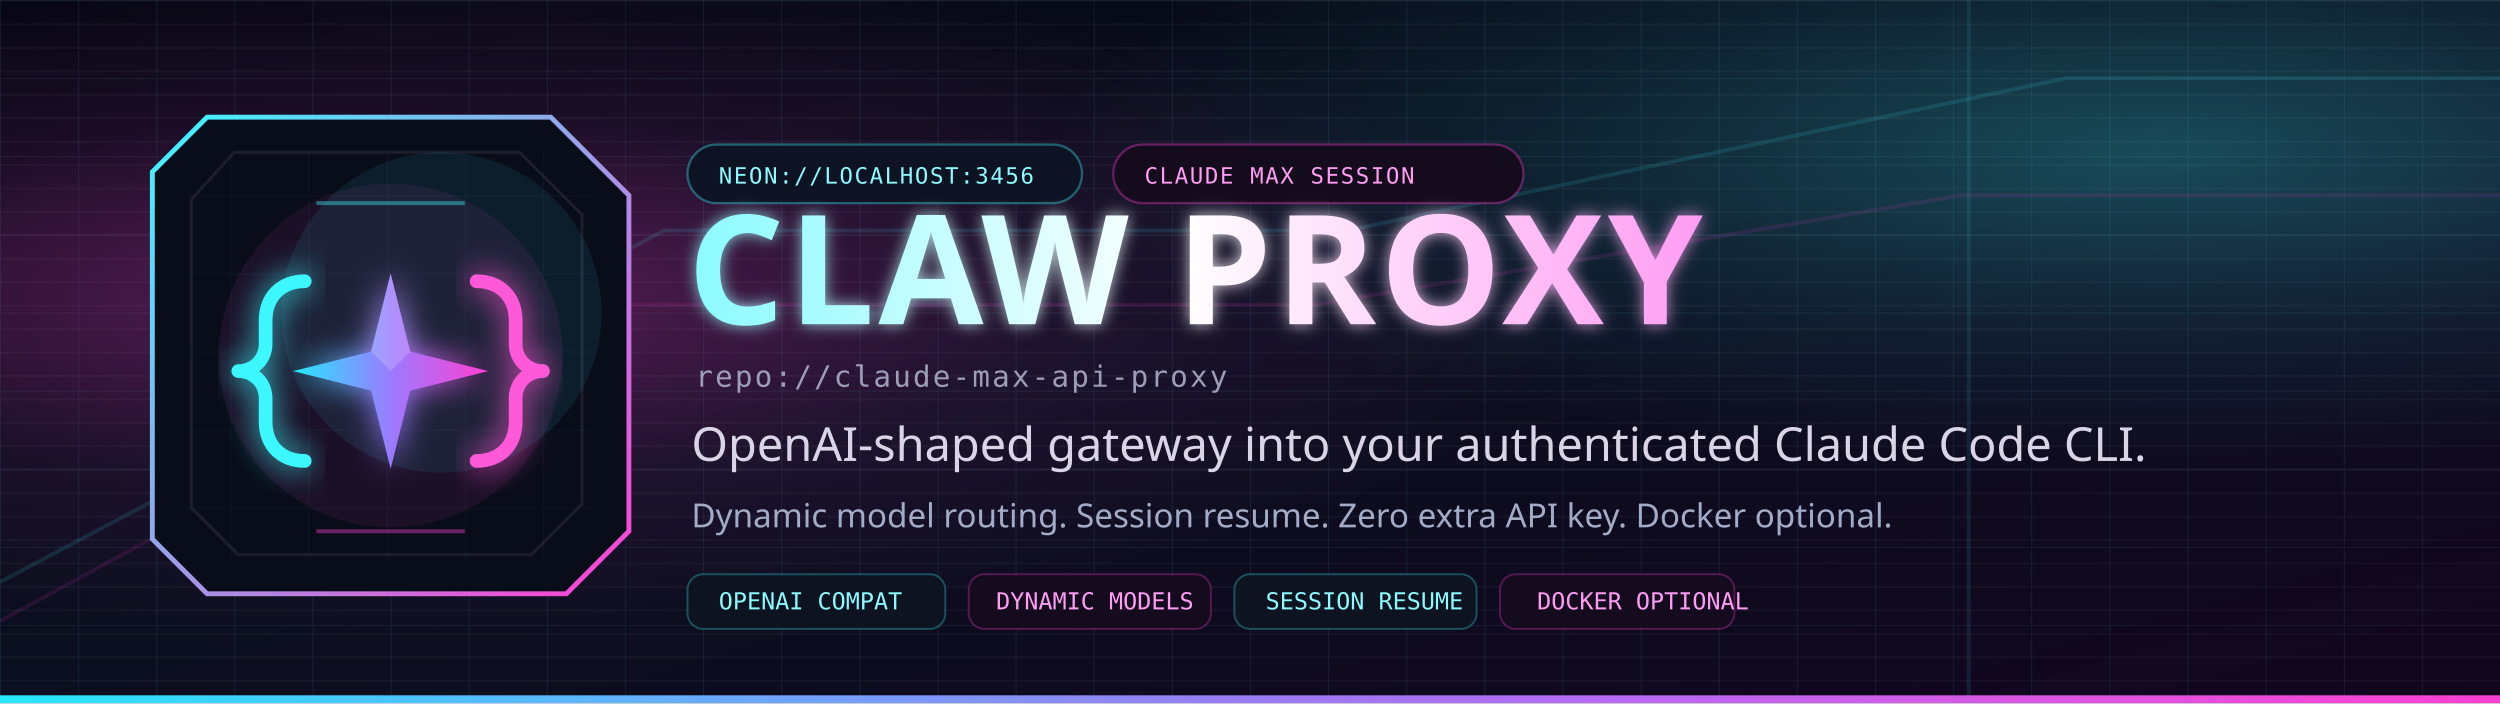
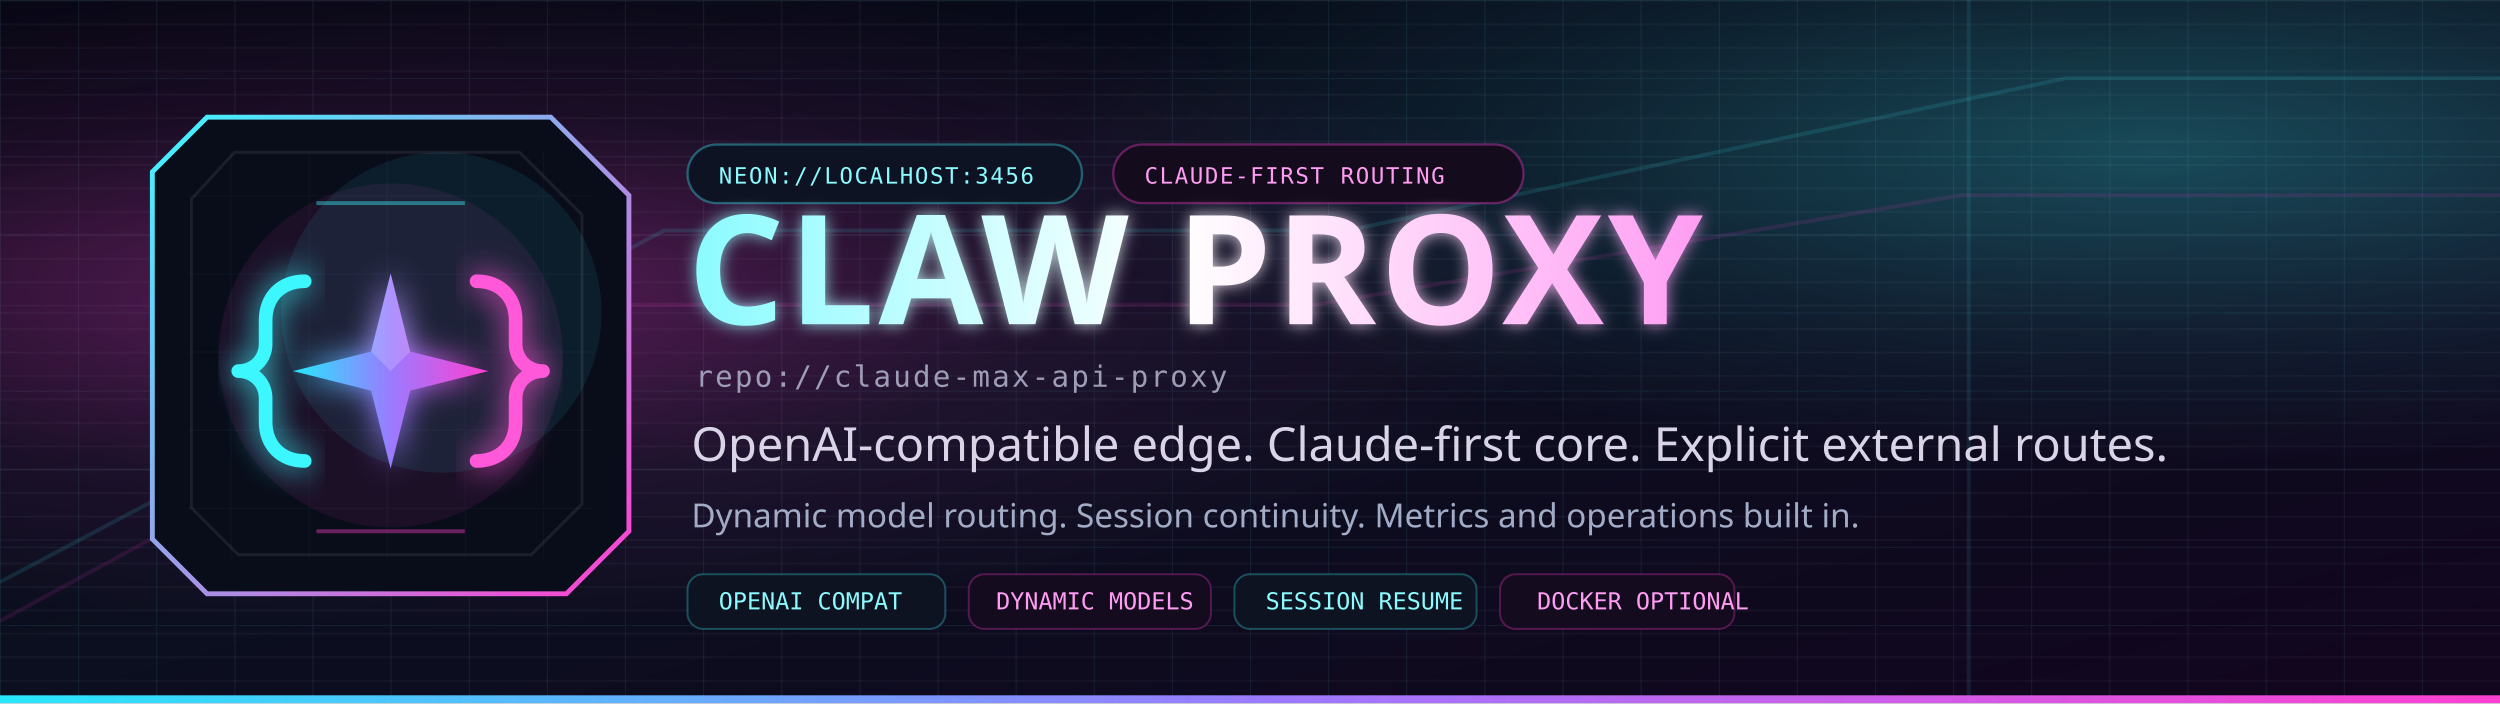
<svg xmlns="http://www.w3.org/2000/svg" width="1280" height="360" viewBox="0 0 1280 360" role="img" aria-label="Claw Proxy banner">
  <defs>
    <linearGradient id="bg" x1="0%" y1="0%" x2="100%" y2="100%">
      <stop offset="0%" stop-color="#040612" />
      <stop offset="48%" stop-color="#0b0f1f" />
      <stop offset="100%" stop-color="#12051e" />
    </linearGradient>
    <radialGradient id="pinkGlow" cx="16%" cy="42%" r="48%">
      <stop offset="0%" stop-color="#ff3fd1" stop-opacity="0.34" />
      <stop offset="55%" stop-color="#ff3fd1" stop-opacity="0.08" />
      <stop offset="100%" stop-color="#ff3fd1" stop-opacity="0" />
    </radialGradient>
    <radialGradient id="cyanGlow" cx="86%" cy="22%" r="44%">
      <stop offset="0%" stop-color="#3df7ff" stop-opacity="0.26" />
      <stop offset="58%" stop-color="#3df7ff" stop-opacity="0.08" />
      <stop offset="100%" stop-color="#3df7ff" stop-opacity="0" />
    </radialGradient>
    <linearGradient id="frame" x1="0%" y1="0%" x2="100%" y2="100%">
      <stop offset="0%" stop-color="#3df7ff" />
      <stop offset="100%" stop-color="#ff3fd1" />
    </linearGradient>
    <linearGradient id="title" x1="0%" y1="0%" x2="100%" y2="0%">
      <stop offset="0%" stop-color="#8cfbff" />
      <stop offset="48%" stop-color="#ffffff" />
      <stop offset="100%" stop-color="#ff9df3" />
    </linearGradient>
    <linearGradient id="accent" x1="0%" y1="0%" x2="100%" y2="0%">
      <stop offset="0%" stop-color="#26e8ff" />
      <stop offset="50%" stop-color="#9a7bff" />
      <stop offset="100%" stop-color="#ff3fd1" />
    </linearGradient>
    <pattern id="grid" x="0" y="0" width="40" height="40" patternUnits="userSpaceOnUse">
      <path d="M 40 0 L 0 0 0 40" fill="none" stroke="#6de6ff" stroke-opacity="0.08" stroke-width="1" />
    </pattern>
    <pattern id="scan" x="0" y="0" width="12" height="12" patternUnits="userSpaceOnUse">
      <rect x="0" y="0" width="12" height="1" fill="#ffffff" fill-opacity="0.035" />
    </pattern>
    <filter id="softGlow" x="-30%" y="-30%" width="160%" height="160%">
      <feGaussianBlur stdDeviation="8" result="blur" />
      <feMerge>
        <feMergeNode in="blur" />
        <feMergeNode in="SourceGraphic" />
      </feMerge>
    </filter>
    <filter id="textGlow" x="-20%" y="-20%" width="140%" height="140%">
      <feGaussianBlur stdDeviation="4" result="blur" />
      <feColorMatrix in="blur" type="matrix" values="1 0 0 0 0  0 1 0 0 0  0 0 1 0 0  0 0 0 0.8 0" />
      <feMerge>
        <feMergeNode />
        <feMergeNode in="SourceGraphic" />
      </feMerge>
    </filter>
  </defs>
  <rect width="1280" height="360" fill="url(#bg)" />
  <rect width="1280" height="360" fill="url(#grid)" />
  <rect width="1280" height="360" fill="url(#scan)" />
  <rect width="1280" height="360" fill="url(#pinkGlow)" />
  <rect width="1280" height="360" fill="url(#cyanGlow)" />
  <path d="M0 298 L340 118 L690 118 L1058 40 L1280 40" stroke="#3df7ff" stroke-opacity="0.12" stroke-width="2" fill="none" />
  <path d="M0 318 L298 156 L674 156 L1004 100 L1280 100" stroke="#ff3fd1" stroke-opacity="0.11" stroke-width="2" fill="none" />
  <path d="M1008 0 L1008 360" stroke="#3df7ff" stroke-opacity="0.1" stroke-width="2" />
  <g transform="translate(78 60)">
    <path d="M28 0 H204 L244 40 V212 L212 244 H28 L0 216 V28 Z" fill="#090c19" stroke="url(#frame)" stroke-width="2.5" />
    <path d="M42 18 H188 L220 50 V198 L194 224 H44 L20 200 V42 Z" fill="none" stroke="#ffffff" stroke-opacity="0.08" stroke-width="1.5" />
    <rect x="18" y="18" width="208" height="208" fill="url(#grid)" opacity="0.45" />
    <circle cx="122" cy="122" r="88" fill="#ff3fd1" fill-opacity="0.08" />
    <circle cx="148" cy="100" r="82" fill="#3df7ff" fill-opacity="0.08" />
    <path d="M78 84              C66 84 58 92 58 104              L58 116              C58 124 52 130 44 130              C52 130 58 136 58 144              L58 156              C58 168 66 176 78 176" fill="none" stroke="#3df7ff" stroke-width="7" stroke-linecap="round" stroke-linejoin="round" filter="url(#softGlow)" />
    <path d="M166 84              C178 84 186 92 186 104              L186 116              C186 124 192 130 200 130              C192 130 186 136 186 144              L186 156              C186 168 178 176 166 176" fill="none" stroke="#ff58d8" stroke-width="7" stroke-linecap="round" stroke-linejoin="round" filter="url(#softGlow)" />
    <g transform="translate(122 130)" filter="url(#softGlow)">
      <path d="M0,-50 L10,-10 L50,0 L10,10 L0,50 L-10,10 L-50,0 L-10,-10 Z" fill="url(#accent)" />
      <path d="M0,-50 L10,-10 L0,0 L-10,-10 Z" fill="#ffffff" fill-opacity="0.18" />
    </g>
    <path d="M84 44 L160 44" stroke="#3df7ff" stroke-opacity="0.4" stroke-width="2" />
    <path d="M84 212 L160 212" stroke="#ff3fd1" stroke-opacity="0.4" stroke-width="2" />
  </g>
  <g transform="translate(352 0)">
    <g transform="translate(0 74)">
      <rect x="0" y="0" width="202" height="30" rx="15" fill="#0e1323" stroke="#3df7ff" stroke-opacity="0.34" stroke-width="1.2" />
      <text x="16" y="20" font-family="ui-monospace, Menlo, Monaco, monospace" font-size="11.5" fill="#8cfbff" letter-spacing="0.8">NEON://LOCALHOST:3456</text>
    </g>
    <g transform="translate(218 74)">
      <rect x="0" y="0" width="210" height="30" rx="15" fill="#140b1d" stroke="#ff3fd1" stroke-opacity="0.34" stroke-width="1.2" />
-       <text x="16" y="20" font-family="ui-monospace, Menlo, Monaco, monospace" font-size="11.5" fill="#ff9df3" letter-spacing="0.8">CLAUDE MAX SESSION</text>
+       <text x="16" y="20" font-family="ui-monospace, Menlo, Monaco, monospace" font-size="11.5" fill="#ff9df3" letter-spacing="0.8">CLAUDE-FIRST ROUTING</text>
    </g>
    <text x="0" y="166" font-family="ui-sans-serif, 'Segoe UI', sans-serif" font-size="78" font-weight="800" letter-spacing="2" fill="url(#title)" filter="url(#textGlow)">CLAW PROXY</text>
    <text x="4" y="198" font-family="ui-monospace, Menlo, Monaco, monospace" font-size="15" fill="#9e9db7" letter-spacing="1.1">repo://claude-max-api-proxy</text>
-     <text x="2" y="236" font-family="ui-sans-serif, 'Segoe UI', sans-serif" font-size="24" fill="#d9d5e7">OpenAI-shaped gateway into your authenticated Claude Code CLI.</text>
-     <text x="2" y="270" font-family="ui-sans-serif, 'Segoe UI', sans-serif" font-size="17" fill="#a2acc6">Dynamic model routing. Session resume. Zero extra API key. Docker optional.</text>
+     <text x="2" y="236" font-family="ui-sans-serif, 'Segoe UI', sans-serif" font-size="24" fill="#d9d5e7">OpenAI-compatible edge. Claude-first core. Explicit external routes.</text>
+     <text x="2" y="270" font-family="ui-sans-serif, 'Segoe UI', sans-serif" font-size="17" fill="#a2acc6">Dynamic model routing. Session continuity. Metrics and operations built in.</text>
    <g transform="translate(0 294)" font-family="ui-monospace, Menlo, Monaco, monospace" font-size="12">
      <g>
        <rect x="0" y="0" width="132" height="28" rx="8" fill="#0d1320" stroke="#3df7ff" stroke-opacity="0.28" stroke-width="1" />
        <text x="16" y="18" fill="#8cfbff">OPENAI COMPAT</text>
      </g>
      <g transform="translate(144 0)">
        <rect x="0" y="0" width="124" height="28" rx="8" fill="#150b1f" stroke="#ff3fd1" stroke-opacity="0.28" stroke-width="1" />
        <text x="14" y="18" fill="#ff9df3">DYNAMIC MODELS</text>
      </g>
      <g transform="translate(280 0)">
        <rect x="0" y="0" width="124" height="28" rx="8" fill="#0d1320" stroke="#3df7ff" stroke-opacity="0.28" stroke-width="1" />
        <text x="16" y="18" fill="#8cfbff">SESSION RESUME</text>
      </g>
      <g transform="translate(416 0)">
        <rect x="0" y="0" width="120" height="28" rx="8" fill="#150b1f" stroke="#ff3fd1" stroke-opacity="0.28" stroke-width="1" />
        <text x="19" y="18" fill="#ff9df3">DOCKER OPTIONAL</text>
      </g>
    </g>
  </g>
  <rect x="0" y="356" width="1280" height="4" fill="url(#accent)" />
</svg>
